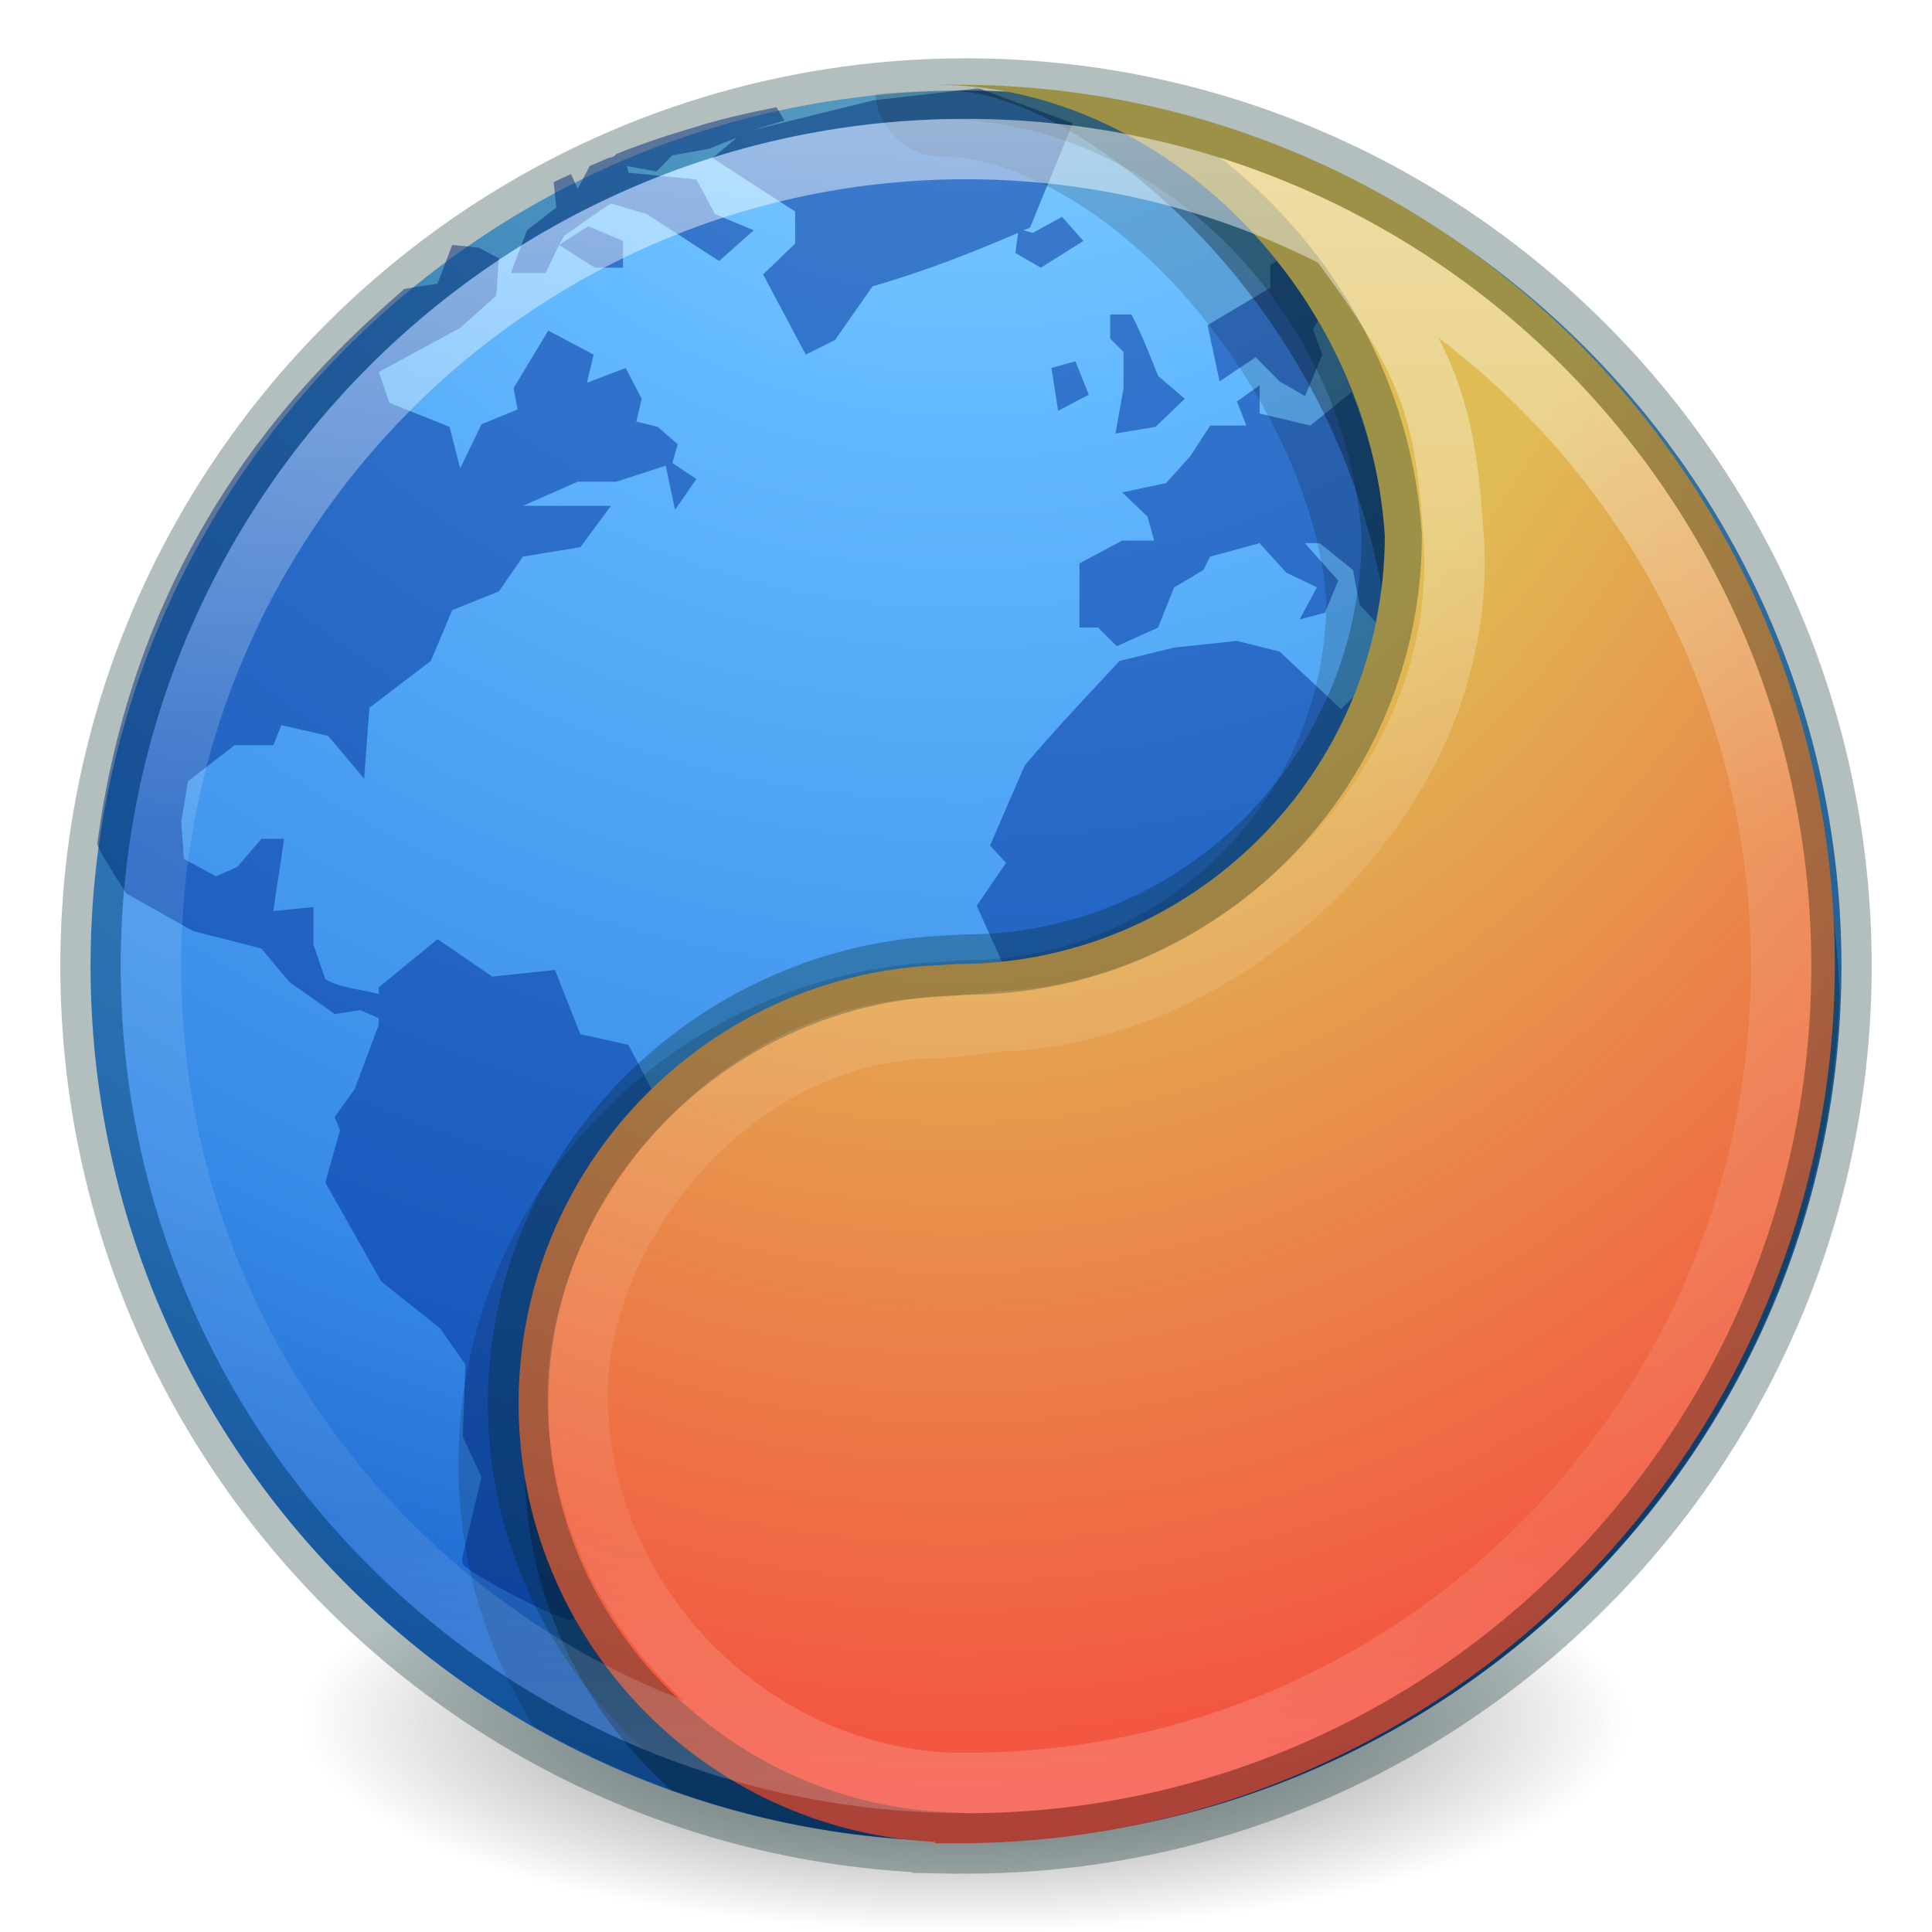
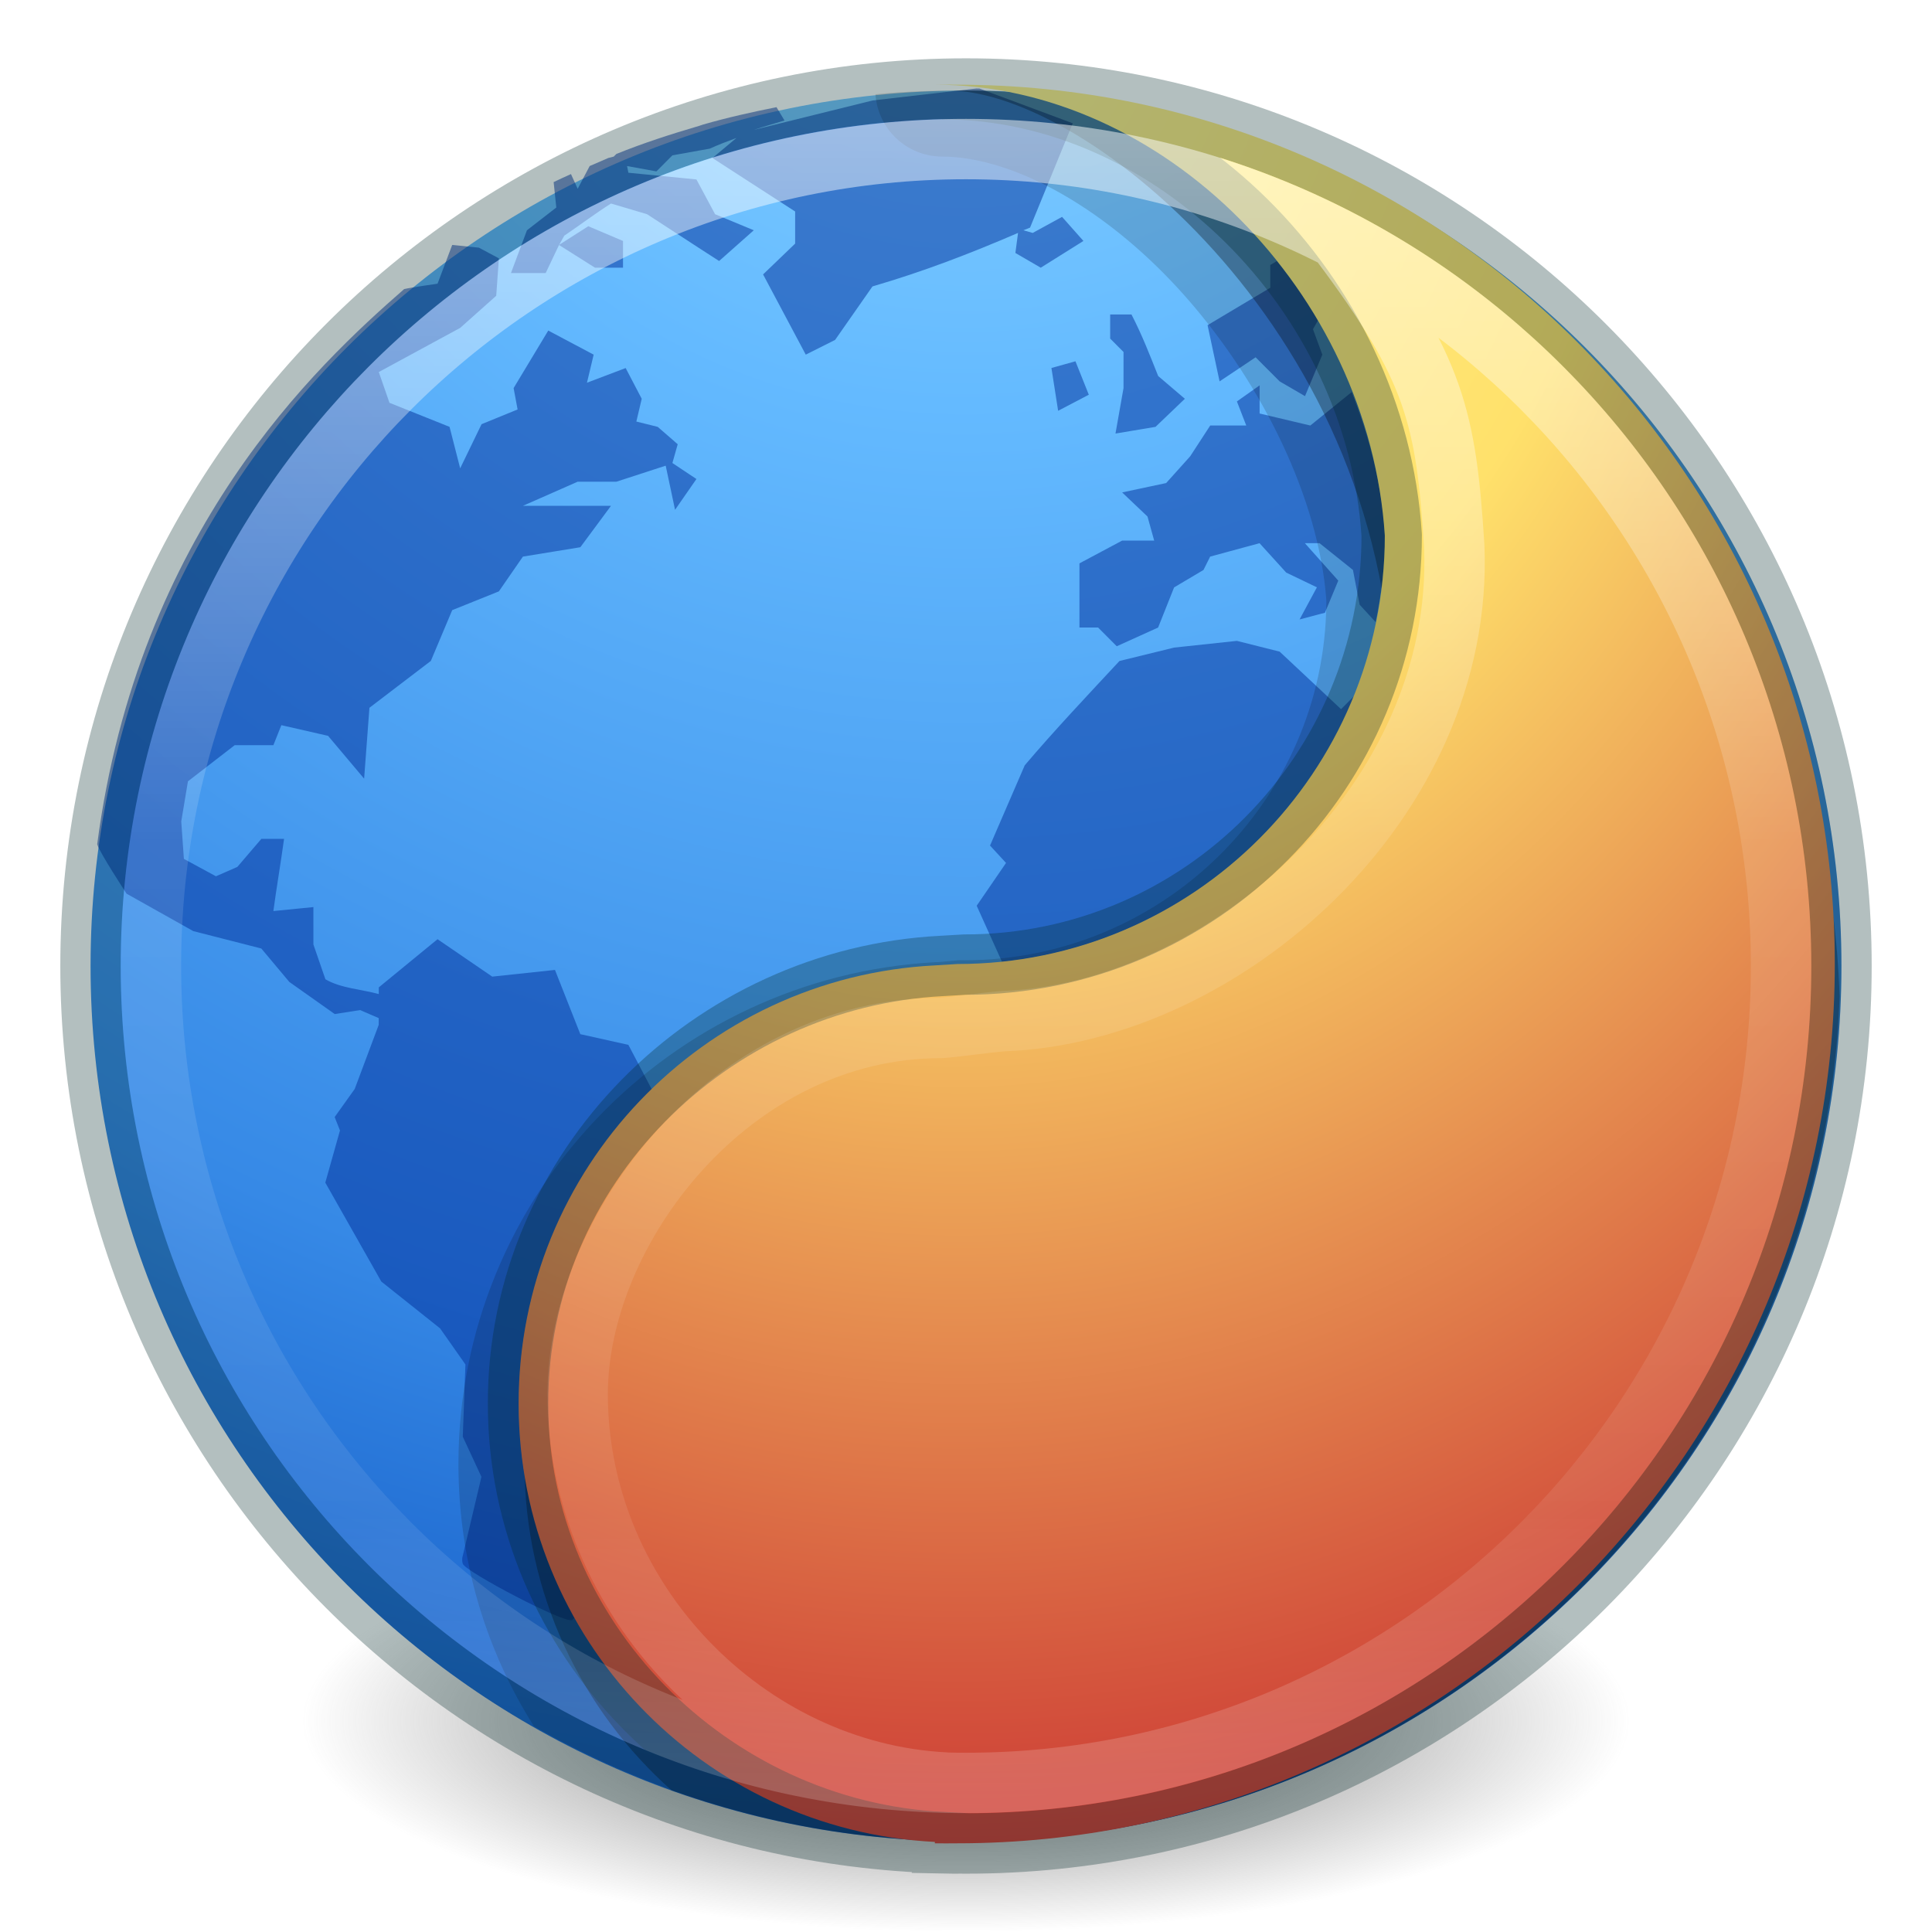
<svg xmlns="http://www.w3.org/2000/svg" xmlns:xlink="http://www.w3.org/1999/xlink" version="1.1" width="32" height="32" id="svg4505">
  <defs id="defs4507">
    <linearGradient id="linearGradient3820-7-2-2">
      <stop id="stop3822-2-6-36" style="stop-color:#3d3d3d;stop-opacity:1" offset="0" />
      <stop id="stop3864-8-7-6" style="stop-color:#686868;stop-opacity:0.498" offset="0.5" />
      <stop id="stop3824-1-2-4" style="stop-color:#686868;stop-opacity:0" offset="1" />
    </linearGradient>
    <radialGradient cx="99.157" cy="186.171" r="62.769" fx="99.157" fy="186.171" id="radialGradient3043" xlink:href="#linearGradient3820-7-2-2" gradientUnits="userSpaceOnUse" gradientTransform="matrix(0.1752454,0,0,0.05575992,-1.37681,18.11914)" />
    <linearGradient id="linearGradient2867-449-88-871-390-598-476-591-434-148-57-177-3-8">
      <stop id="stop3750-8-9" style="stop-color:#8cd5ff;stop-opacity:1" offset="0" />
      <stop id="stop3752-3-2" style="stop-color:#64baff;stop-opacity:1" offset="0.262" />
      <stop id="stop3754-7-2" style="stop-color:#3689e6;stop-opacity:1" offset="0.705" />
      <stop id="stop3756-9-3" style="stop-color:#0d52bf;stop-opacity:1" offset="1" />
    </linearGradient>
    <radialGradient xlink:href="#linearGradient2867-449-88-871-390-598-476-591-434-148-57-177-3-8" id="radialGradient3146" gradientUnits="userSpaceOnUse" gradientTransform="matrix(0,1.767468,-1.869771,-4.8107771e-8,31.79921,-9.591063)" cx="3.972" cy="8.45" fx="3.972" fy="8.45" r="20" />
    <linearGradient id="linearGradient4806-9">
      <stop offset="0" style="stop-color:#ffffff;stop-opacity:1" id="stop4808-49" />
      <stop offset="0.424" style="stop-color:#ffffff;stop-opacity:0.235" id="stop4810-05" />
      <stop offset="0.821" style="stop-color:#ffffff;stop-opacity:0.157" id="stop4812-6" />
      <stop offset="1" style="stop-color:#ffffff;stop-opacity:0.392" id="stop4814-7" />
    </linearGradient>
    <linearGradient gradientTransform="matrix(1.119448,0,0,1.121996,-64.79741,-15.26655)" gradientUnits="userSpaceOnUse" xlink:href="#linearGradient4806-9" id="linearGradient4338-5-6" y2="40.496" x2="71.204" y1="15.369" x1="71.204" />
    <radialGradient gradientTransform="matrix(0,2.775765,-2.187696,-3.1515899e-8,34.37508,-2.076239)" gradientUnits="userSpaceOnUse" xlink:href="#linearGradient4223" id="radialGradient3126-7-25-24" fy="8.45" fx="0.667" r="20" cy="8.45" cx="-1.265" />
    <linearGradient id="linearGradient4526">
      <stop style="stop-color:#ffffff;stop-opacity:1;" offset="0" id="stop4528" />
    </linearGradient>
    <linearGradient id="linearGradient4223">
-       <stop offset="0" style="stop-color:#e0bd54;stop-opacity:1" id="stop4225" />
-       <stop offset="0.262" style="stop-color:#e0bd54;stop-opacity:1" id="stop4227" />
-       <stop offset="0.661" style="stop-color:#f83c3c;stop-opacity:1" id="stop4229" />
-       <stop offset="1" style="stop-color:#ff0000;stop-opacity:1" id="stop4231" />
+       <stop offset="0" style="stop-color:#fff394;stop-opacity:1" id="stop4225" />
+       <stop offset="0.262" style="stop-color:#ffe16b;stop-opacity:1" id="stop4227" />
+       <stop offset="0.661" style="stop-color:#c6262e;stop-opacity:1" id="stop4229" />
+       <stop offset="1" style="stop-color:#a10705;stop-opacity:1" id="stop4231" />
    </linearGradient>
  </defs>
  <path d="m 27,28.5 a 11,3.5 0 1 1 -22,0 11,3.5 0 1 1 22,0 z" id="path3818-0-2" style="fill:url(#radialGradient3043);fill-opacity:1;stroke:none" />
  <path d="M 16,1.5 C 7.999,1.5 1.5,7.999 1.5,16 1.5,24.001 7.999,30.5 16,30.5 24.001,30.5 30.5,24.001 30.5,16 30.5,7.999 24.001,1.5 16,1.5 z" id="path2555" style="color:#000000;fill:url(#radialGradient3146);fill-opacity:1;fill-rule:nonzero;stroke:none;stroke-width:1;marker:none;visibility:visible;display:inline;overflow:visible;enable-background:accumulate" />
  <path d="m 16.177,1.465 -1.724,0.199 -1.967,0.487 c 0.166,-0.055 0.336,-0.102 0.508,-0.155 L 12.861,1.775 c -0.413,0.083 -0.816,0.172 -1.216,0.288 -0.02,0.006 -0.046,0.016 -0.066,0.022 -0.469,0.138 -0.923,0.284 -1.37,0.465 l -0.044,0.044 -0.088,0.022 C 9.974,2.66 9.868,2.705 9.767,2.75 L 9.568,3.127 9.457,2.883 c -0.092,0.043 -0.197,0.088 -0.287,0.133 l 0.044,0.421 -0.486,0.377 -0.265,0.709 0.575,0 0.221,-0.465 0.088,-0.155 C 9.603,3.73 9.859,3.536 10.12,3.371 l 0.597,0.177 c 0.396,0.255 0.797,0.521 1.194,0.775 L 12.485,3.814 11.844,3.548 11.535,2.972 10.408,2.861 l -0.022,-0.111 0.486,0.089 0.265,-0.266 0.619,-0.111 c 0.144,-0.066 0.297,-0.123 0.442,-0.177 l -0.398,0.332 1.37,0.886 0,0.532 -0.531,0.51 0.707,1.329 0.486,-0.244 0.619,-0.886 C 15.309,4.493 16.054,4.205 16.862,3.858 l -0.044,0.332 0.42,0.244 0.707,-0.443 -0.354,-0.399 -0.486,0.266 -0.155,-0.044 c 0.035,-0.015 0.075,-0.029 0.111,-0.044 l 0.707,-1.728 -1.547,-0.576 c -0.02,-4.375e-4 -0.024,3.581e-4 -0.044,0 z m -6.919,2.592 0.597,0.377 0.464,0 0,-0.443 L 9.744,3.747 Z m -1.768,0 -0.243,0.642 c 0,0 -0.439,0.062 -0.553,0.089 -1.455,1.271 -4.401,4.015 -5.084,9.194 0.027,0.12 0.486,0.82 0.486,0.82 l 1.105,0.62 1.127,0.288 0.464,0.554 0.752,0.532 0.42,-0.066 0.309,0.133 0,0.111 -0.398,1.063 -0.332,0.465 0.088,0.222 -0.243,0.864 0.928,1.639 0.973,0.775 0.42,0.598 -0.044,1.196 0.309,0.665 -0.309,1.307 c -0.005,0.016 -0.02,0.068 0,0.133 0.041,0.131 1.707,1.005 1.813,0.931 0.026,-0.019 0.021,-0.027 0.044,-0.044 -0.588,-1.049 -0.928,-2.255 -0.928,-3.545 0,-2.042 0.856,-3.865 2.21,-5.184 L 10.408,17.306 9.612,17.129 9.192,16.065 8.153,16.176 7.247,15.556 l -0.973,0.798 0,0.111 C 5.985,16.385 5.647,16.37 5.39,16.22 l -0.199,-0.576 0,-0.62 -0.663,0.066 c 0.053,-0.398 0.123,-0.798 0.177,-1.196 l -0.376,0 -0.398,0.465 -0.354,0.155 -0.531,-0.288 -0.044,-0.62 0.111,-0.665 0.774,-0.598 0.641,0 L 4.66,12.011 5.434,12.188 6.031,12.897 6.119,11.723 7.136,10.947 7.49,10.106 8.263,9.795 8.661,9.219 9.612,9.064 10.12,8.378 l -1.459,0 0.906,-0.399 0.641,0 0.818,-0.266 0.155,0.731 L 11.535,7.934 11.137,7.669 11.225,7.358 10.894,7.07 10.54,6.982 10.629,6.605 10.363,6.096 9.722,6.339 9.833,5.874 9.081,5.475 8.507,6.428 8.573,6.782 7.976,7.026 7.622,7.757 7.446,7.07 6.451,6.672 6.274,6.162 7.622,5.431 8.219,4.899 8.263,4.279 7.932,4.102 Z m 13.661,0.266 -0.111,0.066 0,0.377 -1.039,0.62 0.199,0.931 0.597,-0.399 0.398,0.399 0.42,0.244 0.287,-0.687 -0.155,-0.421 0.088,-0.155 C 21.631,4.95 21.4,4.636 21.15,4.323 Z m -2.763,0.886 0,0.399 0.221,0.222 0,0.598 -0.133,0.753 0.663,-0.111 0.486,-0.465 -0.442,-0.377 C 19.043,5.876 18.916,5.548 18.741,5.209 Z m -0.575,0.775 -0.398,0.111 0.111,0.709 0.508,-0.266 z m 3.05,0.399 -0.376,0.266 0.155,0.399 -0.597,0 -0.332,0.51 -0.398,0.443 -0.729,0.155 0.42,0.399 0.111,0.399 -0.531,0 -0.707,0.377 0,1.063 0.309,0 0.309,0.31 0.685,-0.31 0.265,-0.665 0.486,-0.288 0.111,-0.222 0.818,-0.222 0.442,0.487 0.508,0.244 -0.287,0.532 0.42,-0.111 0.221,-0.532 -0.553,-0.62 0.243,0 0.553,0.443 0.111,0.576 0.265,0.288 C 22.881,9.843 22.941,9.354 22.941,8.865 22.888,8.034 22.685,7.249 22.388,6.494 l -0.685,0.554 -0.84,-0.199 z m -0.376,4.232 -1.039,0.111 -0.906,0.222 c -0.521,0.56 -1.076,1.147 -1.569,1.728 l -0.575,1.329 0.265,0.288 -0.486,0.709 0.42,0.931 c 2.647,-0.278 4.875,-2.026 5.836,-4.409 l -0.221,0.222 -1.017,-0.953 z" id="path6534-2" style="color:#000000;display:inline;overflow:visible;visibility:visible;opacity:0.5;fill:#002e99;fill-opacity:1;fill-rule:nonzero;stroke:none;stroke-width:1;marker:none;enable-background:accumulate" />
  <g id="g4341" transform="translate(41.92724,-0.4539394)">
    <path style="color:#000000;display:inline;overflow:visible;visibility:visible;opacity:0.3;fill:#000000;fill-opacity:1;fill-rule:nonzero;stroke:none;stroke-width:1;marker:none;enable-background:accumulate" id="path2555-1-30-7" d="m -26.209,1.954 c 2.284,0 7.344,4.086 7.344,10.214 0,3.897 -3.187,5.286 -7.094,5.286 l -0.375,0.031 c -3.836,0.194 -6.906,3.344 -6.906,7.219 0,2.147 0.947,4.082 2.438,5.406 1.523,0.544 3.167,0.844 4.875,0.844 7.83,0 14.2,-6.235 14.469,-14 -0.264,-7.798 -6.632,-14.981 -14.469,-15 -0.011,0 -0.021,-2.3e-5 -0.031,0 -0.083,0 -0.167,0 -0.25,0 z" />
    <path style="color:#000000;display:inline;overflow:visible;visibility:visible;opacity:0.15;fill:#000000;fill-opacity:1;fill-rule:nonzero;stroke:none;stroke-width:1;marker:none;enable-background:accumulate" id="path4390" d="m -25.927,1.954 c -0.511,0 -1.003,0.011 -1.5,0.062 a 1.108,1.108 0 0 0 1.094,1.031 c 1.217,0 2.795,0.899 4.062,2.344 1.254,1.429 2.188,3.326 2.312,5 10e-4,0.019 -0.001,0.044 0,0.062 -0.034,3.264 -2.713,5.906 -6,5.906 a 1.108,1.108 0 0 0 -0.094,0 l -0.344,0.031 -0.031,0 c -4.396,0.239 -7.906,3.863 -7.906,8.312 0,1.601 0.458,3.09 1.25,4.344 2.115,1.207 4.55,1.906 7.156,1.906 8.001,0 14.5,-6.499 14.5,-14.5 0,-8.001 -6.499,-14.5 -14.5,-14.5 z" />
  </g>
  <path d="m 15.484,1.403 c 3.775,0 7.194,3.432 7.453,7.469 5e-6,3.915 -3.174,7.095 -7.08,7.095 l -0.373,0.023 c -3.836,0.195 -6.894,3.366 -6.894,7.259 0,3.892 3.058,7.063 6.894,7.259 l 0,0.023 c 0.124,0.003 0.247,0 0.373,0 8.018,0 14.533,-6.529 14.533,-14.564 0,-8.035 -6.515,-14.564 -14.533,-14.564 -0.125,0 -0.248,-0.003 -0.373,5.9e-6 z" id="path2555-1-1" style="color:#000000;display:inline;overflow:visible;visibility:visible;fill:url(#radialGradient3126-7-25-24);fill-opacity:1;fill-rule:nonzero;stroke:none;stroke-width:1;marker:none;enable-background:accumulate" />
  <path d="m 15.602,1.477 c 3.775,0 7.19,3.351 7.449,7.388 5e-6,3.915 -3.167,7.112 -7.073,7.112 l -0.376,0.022 c -3.836,0.195 -7.022,3.352 -7.022,7.245 0,3.892 3.186,7.072 7.022,7.267 l 0,0.022 c 0.124,0.003 0.251,0 0.376,0 M 16,1.466 c -8.001,0 -14.501,6.514 -14.501,14.534 0,8.019 6.5,14.534 14.501,14.534 8.001,0 14.501,-6.514 14.501,-14.534 C 30.501,7.98 24.001,1.466 16,1.466 Z" id="path3871" style="color:#000000;display:inline;overflow:visible;visibility:visible;opacity:0.3;fill:none;stroke:#002728;stroke-width:1;marker:none;enable-background:accumulate;stroke-opacity:1" />
  <path d="m 29.5,16 c 0,7.473 -6.044,13.531 -13.5,13.531 C 8.544,29.531 2.5,23.473 2.5,16 2.5,8.527 8.544,2.469 16,2.469 23.456,2.469 29.5,8.527 29.5,16 Z M 22.202,4.015 c 1.569,2.092 1.749,2.908 1.885,5.033 0.173,4.235 -3.828,7.733 -7.467,7.865 -0.341,0.027 -0.711,0.088 -1.031,0.113 -3.49,0 -6.021,3.349 -6.021,6.064 0,3.434 2.82,6.268 6.086,6.434" id="path4762-7" style="color:#000000;display:inline;overflow:visible;visibility:visible;opacity:0.5;fill:none;stroke:url(#linearGradient4338-5-6);stroke-width:1;stroke-linecap:round;stroke-linejoin:round;stroke-miterlimit:4;stroke-dasharray:none;stroke-dashoffset:0;stroke-opacity:1;marker:none;enable-background:accumulate" />
</svg>
